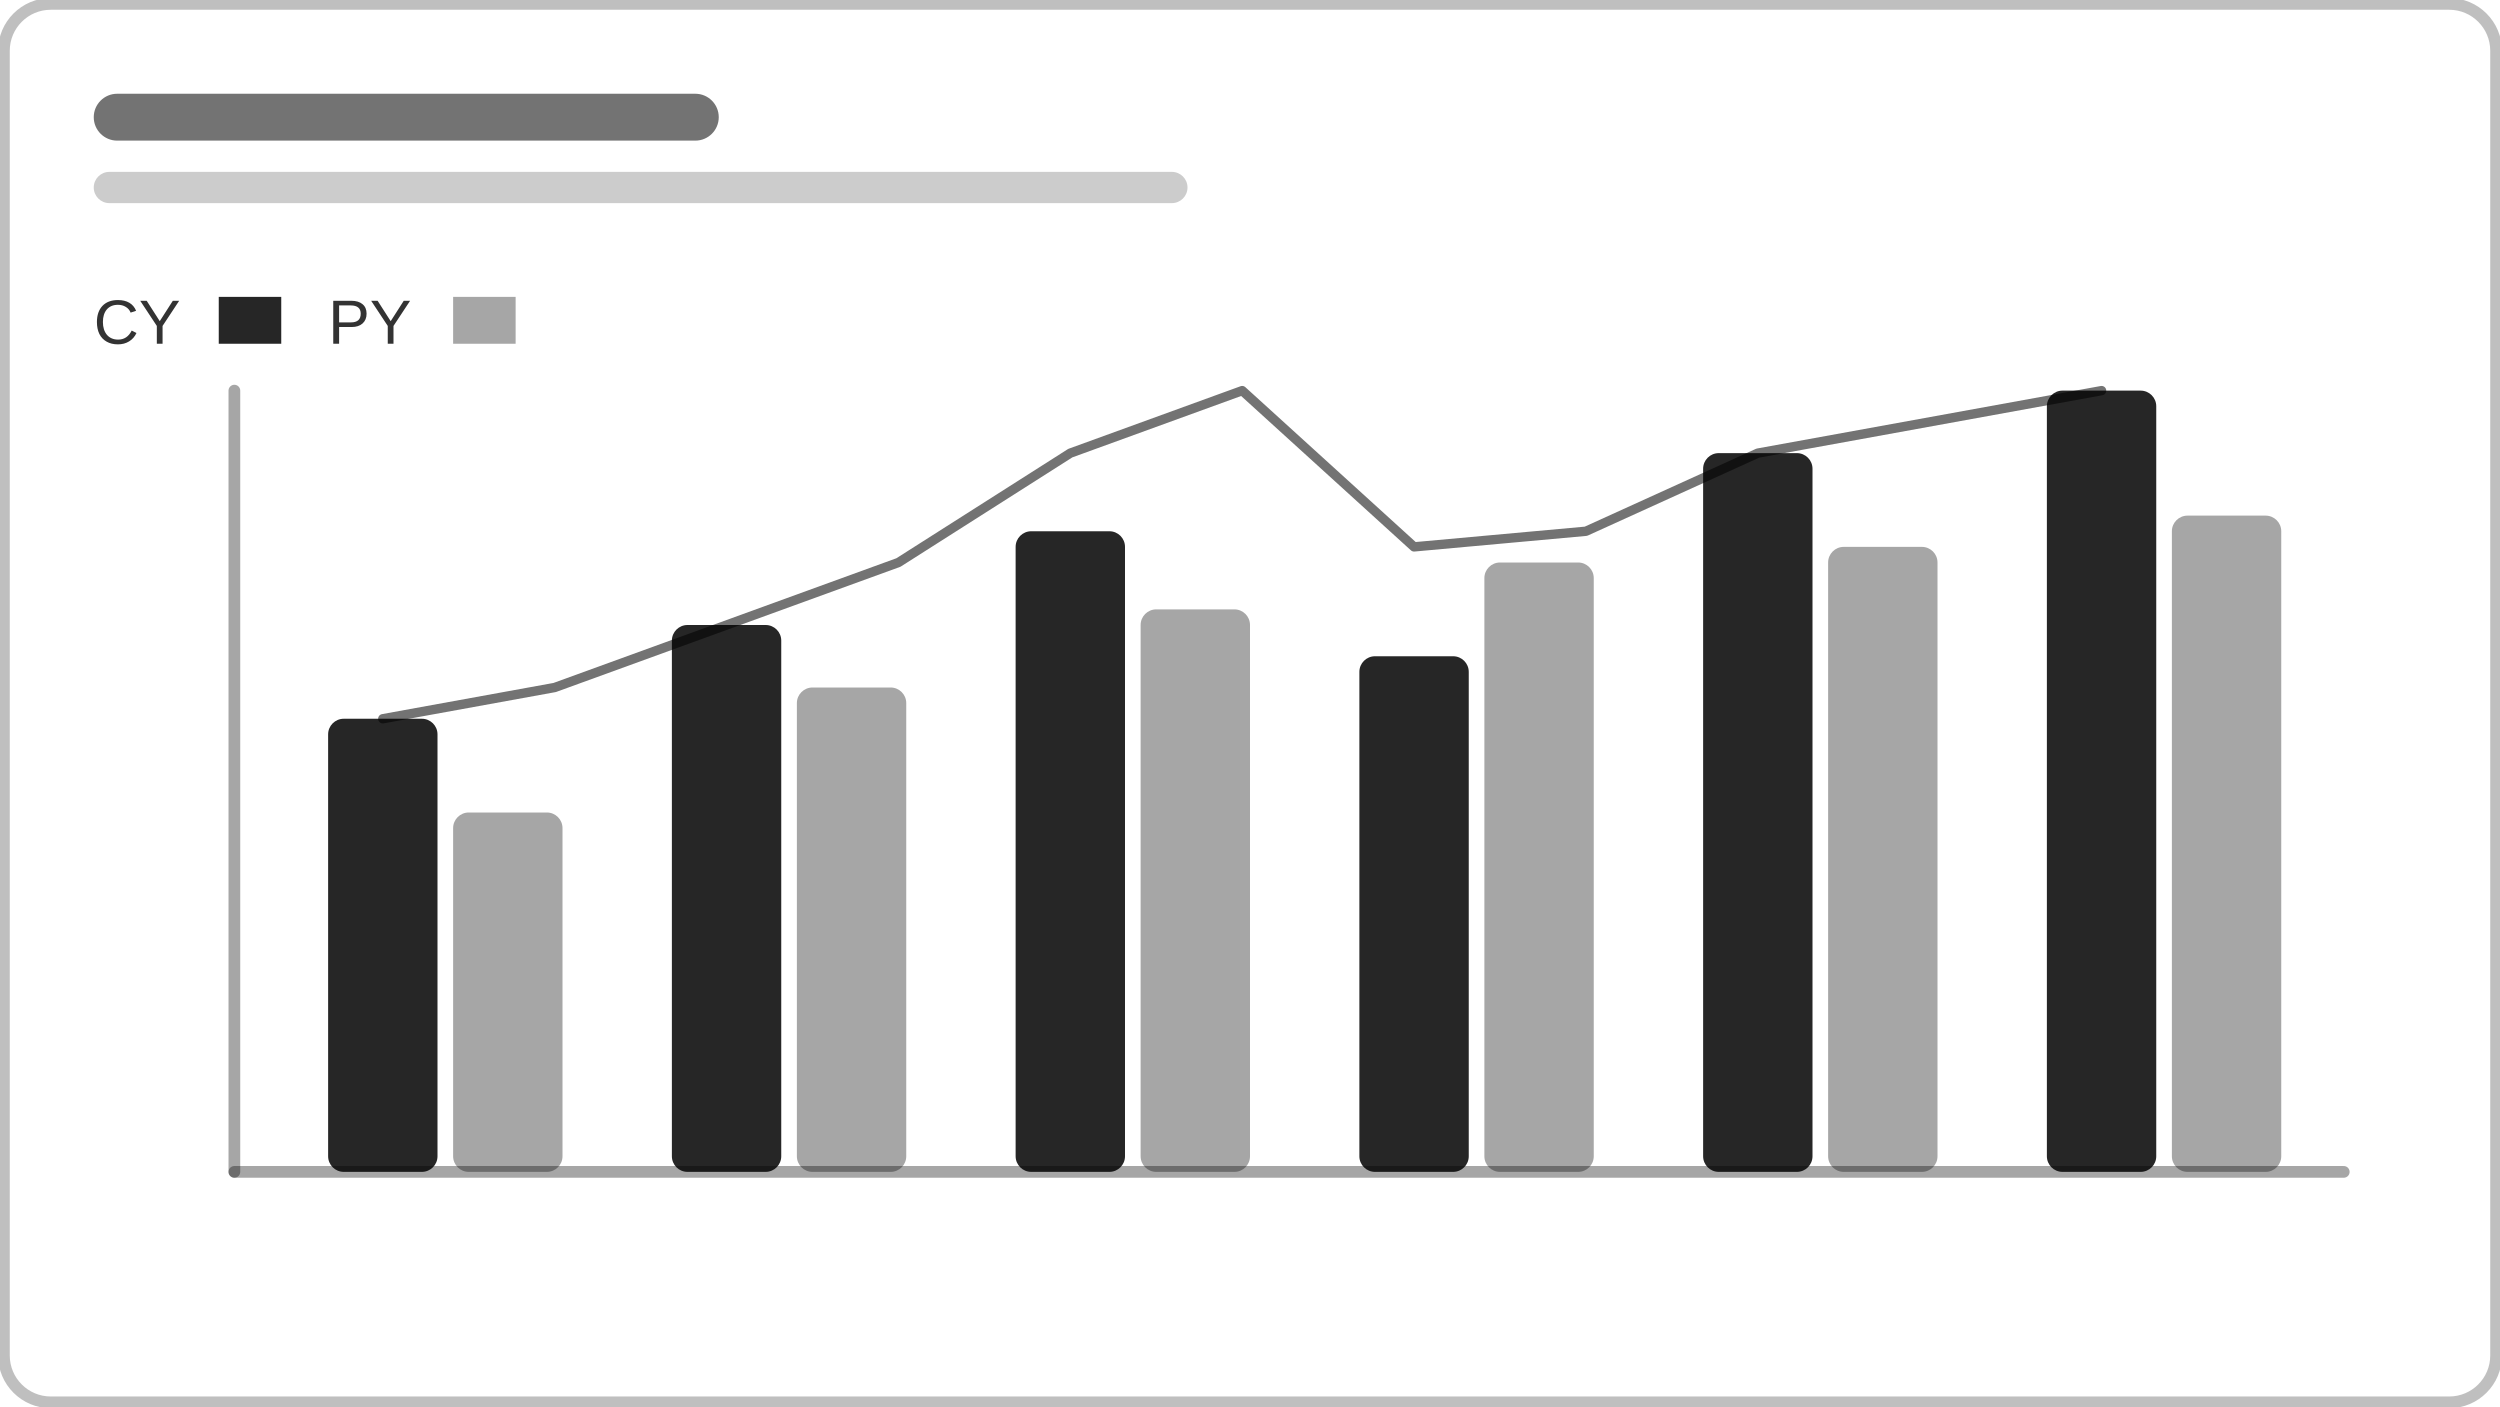
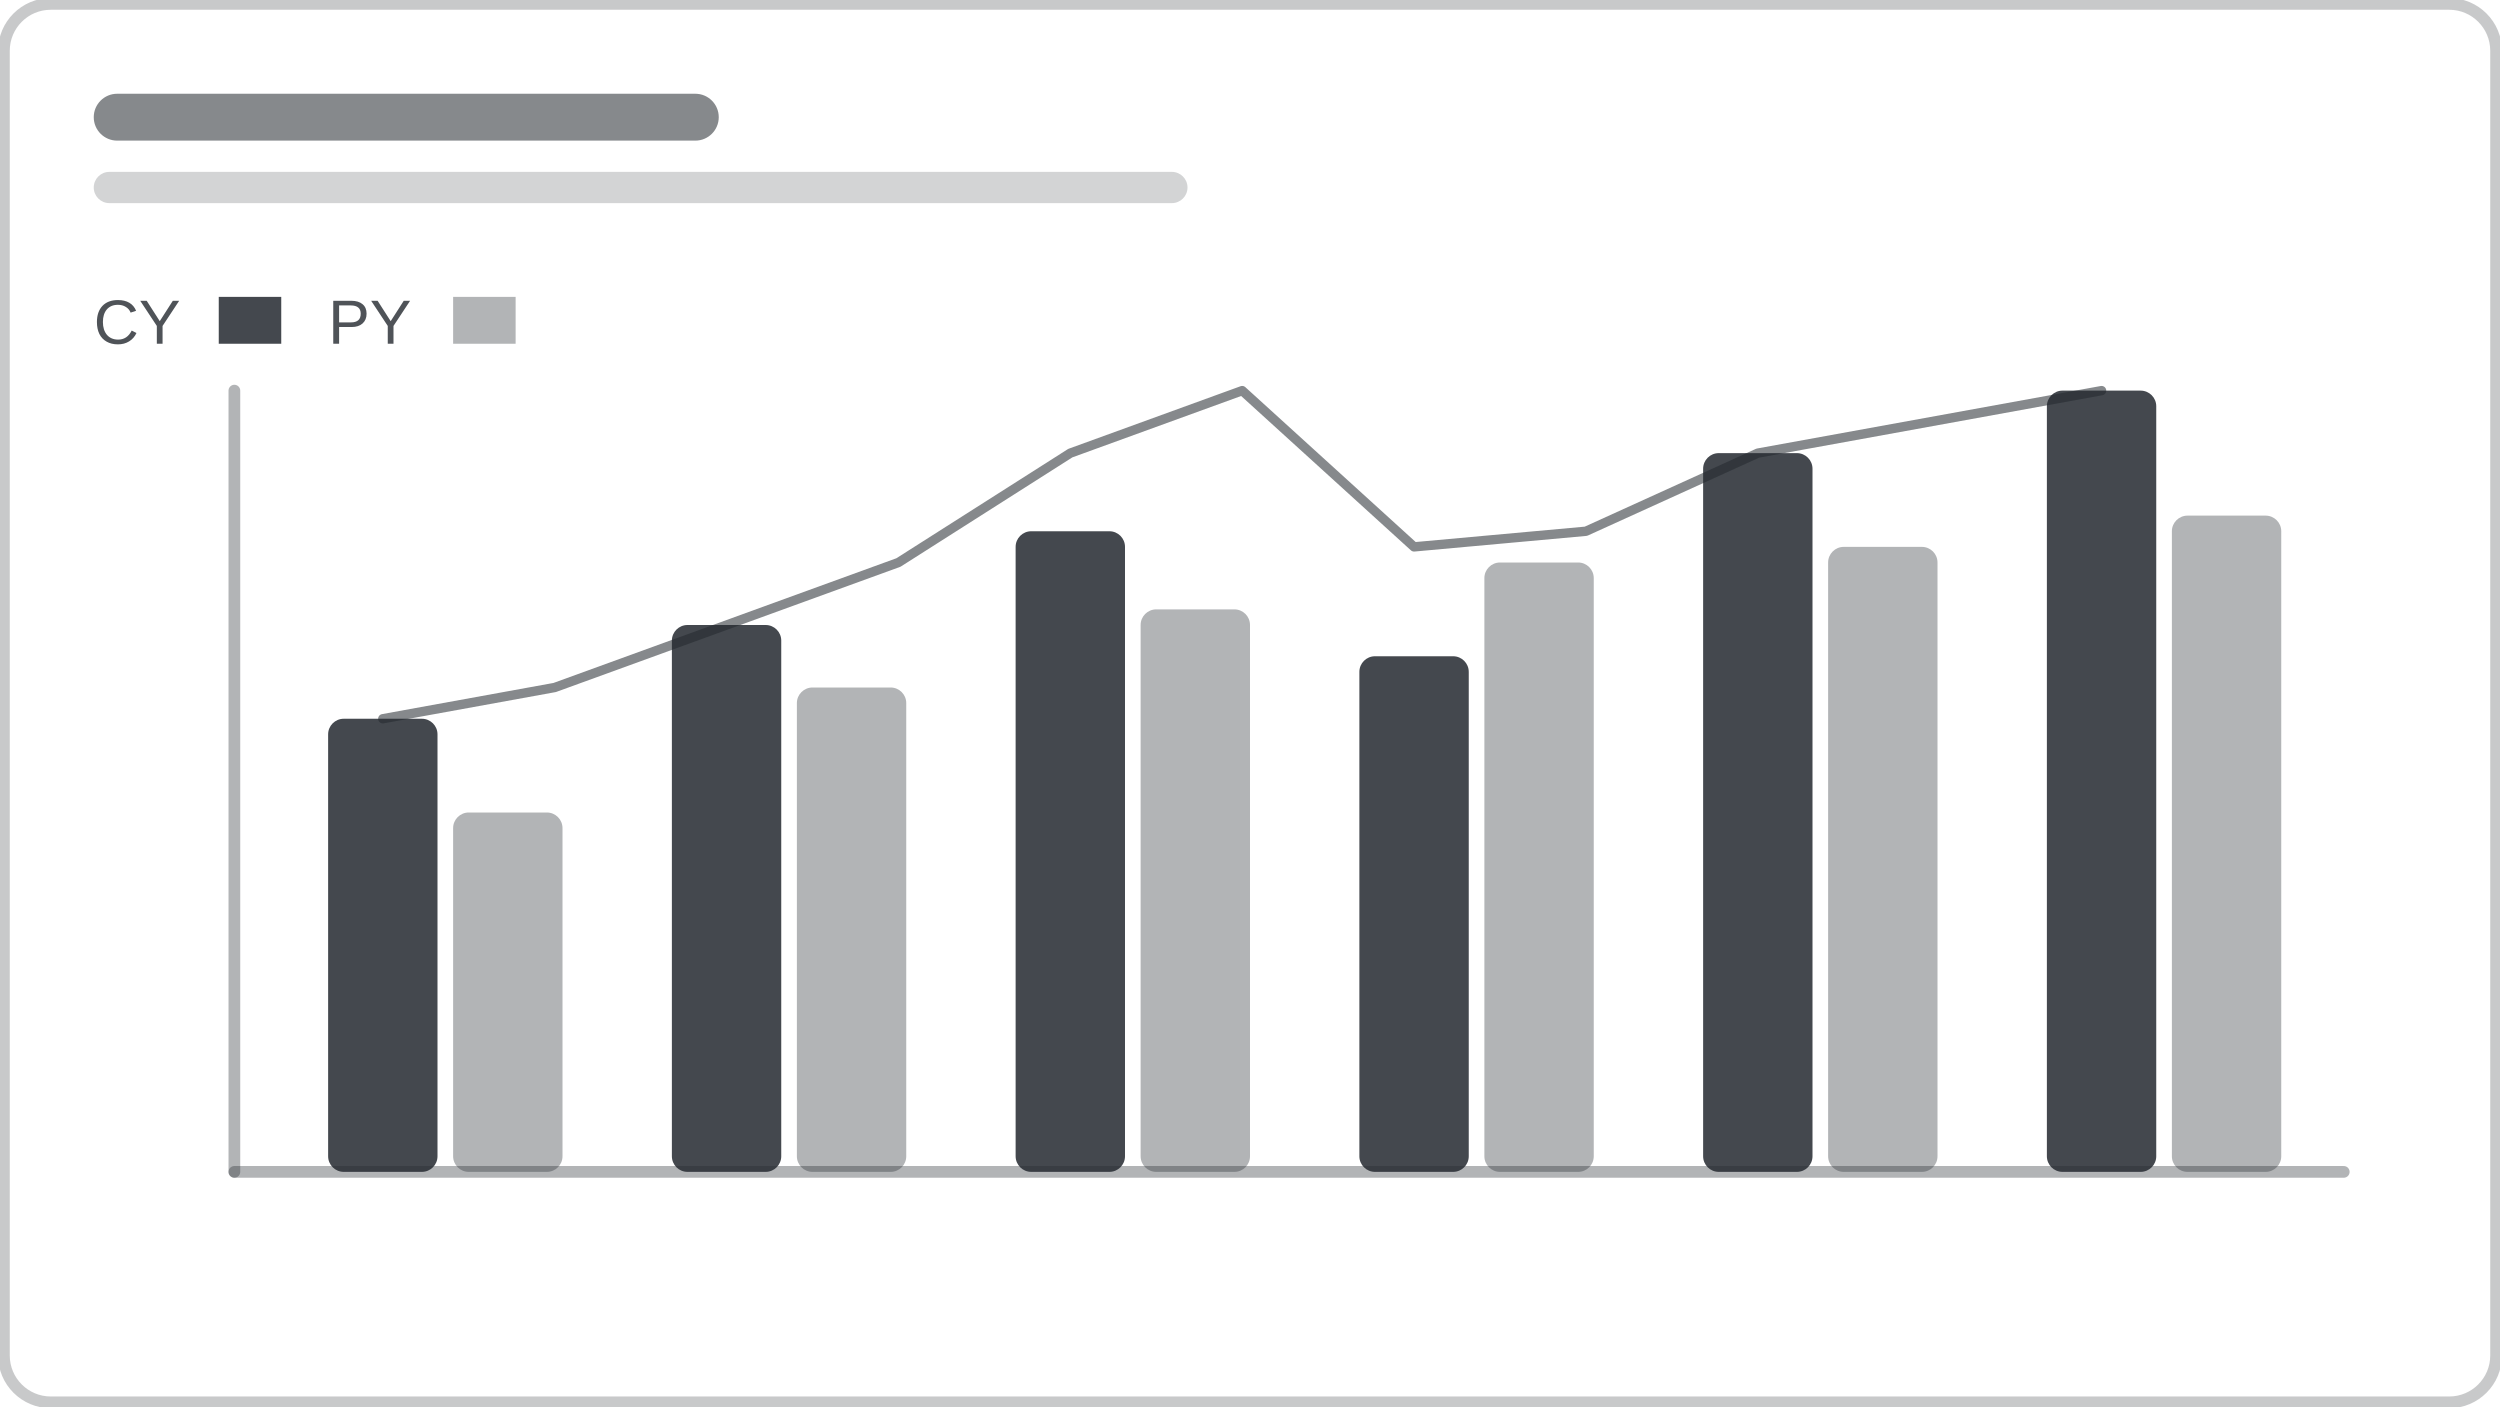
<svg xmlns="http://www.w3.org/2000/svg" viewBox="0 0 320 180" width="320" height="180" fill="none" stroke="currentColor" stroke-width="1.5" stroke-linecap="round" stroke-linejoin="round">
+   <style id="preview-theme">
+   svg { color: #24292f; background: #ffffff; }
+   @media (prefers-color-scheme: dark) {
+     svg { color: #e6edf3; background: #0d1117; }
+   }
+ </style>
  <rect x="0.5" y="0.5" width="319" height="179" rx="6" stroke-opacity="0.25" />
  <rect x="12" y="12" width="80" height="6" rx="3" fill="currentColor" stroke="none" fill-opacity="0.55" />
  <rect x="12" y="22" width="140" height="4" rx="2" fill="currentColor" stroke="none" fill-opacity="0.2" />
  <line x1="30" y1="150" x2="300" y2="150" stroke-opacity="0.35" />
  <line x1="30" y1="150" x2="30" y2="50" stroke-opacity="0.35" />
  <g fill="currentColor" stroke="none">
    <rect x="42" y="92" width="14" height="58" rx="2" fill-opacity="0.85" />
    <rect x="58" y="104" width="14" height="46" rx="2" fill-opacity="0.35" />
    <rect x="86" y="80" width="14" height="70" rx="2" fill-opacity="0.85" />
    <rect x="102" y="88" width="14" height="62" rx="2" fill-opacity="0.35" />
    <rect x="130" y="68" width="14" height="82" rx="2" fill-opacity="0.85" />
    <rect x="146" y="78" width="14" height="72" rx="2" fill-opacity="0.35" />
    <rect x="174" y="84" width="14" height="66" rx="2" fill-opacity="0.85" />
    <rect x="190" y="72" width="14" height="78" rx="2" fill-opacity="0.35" />
    <rect x="218" y="58" width="14" height="92" rx="2" fill-opacity="0.85" />
    <rect x="234" y="70" width="14" height="80" rx="2" fill-opacity="0.35" />
    <rect x="262" y="50" width="14" height="100" rx="2" fill-opacity="0.85" />
    <rect x="278" y="66" width="14" height="84" rx="2" fill-opacity="0.35" />
  </g>
  <g stroke="currentColor" stroke-opacity="0.55" stroke-width="1.2" fill="none">
    <polyline points="49,92 71,88 93,80 115,72 137,58 159,50 181,70 203,68 225,58 247,54 269,50" />
  </g>
  <g fill="currentColor" stroke="none" fill-opacity="0.8">
    <text x="12" y="44" font-family="system-ui,Segoe UI,Arial" font-size="8">CY</text>
    <rect x="28" y="38" width="8" height="6" fill-opacity="0.85" />
    <text x="42" y="44" font-family="system-ui,Segoe UI,Arial" font-size="8">PY</text>
    <rect x="58" y="38" width="8" height="6" fill-opacity="0.35" />
  </g>
</svg>
